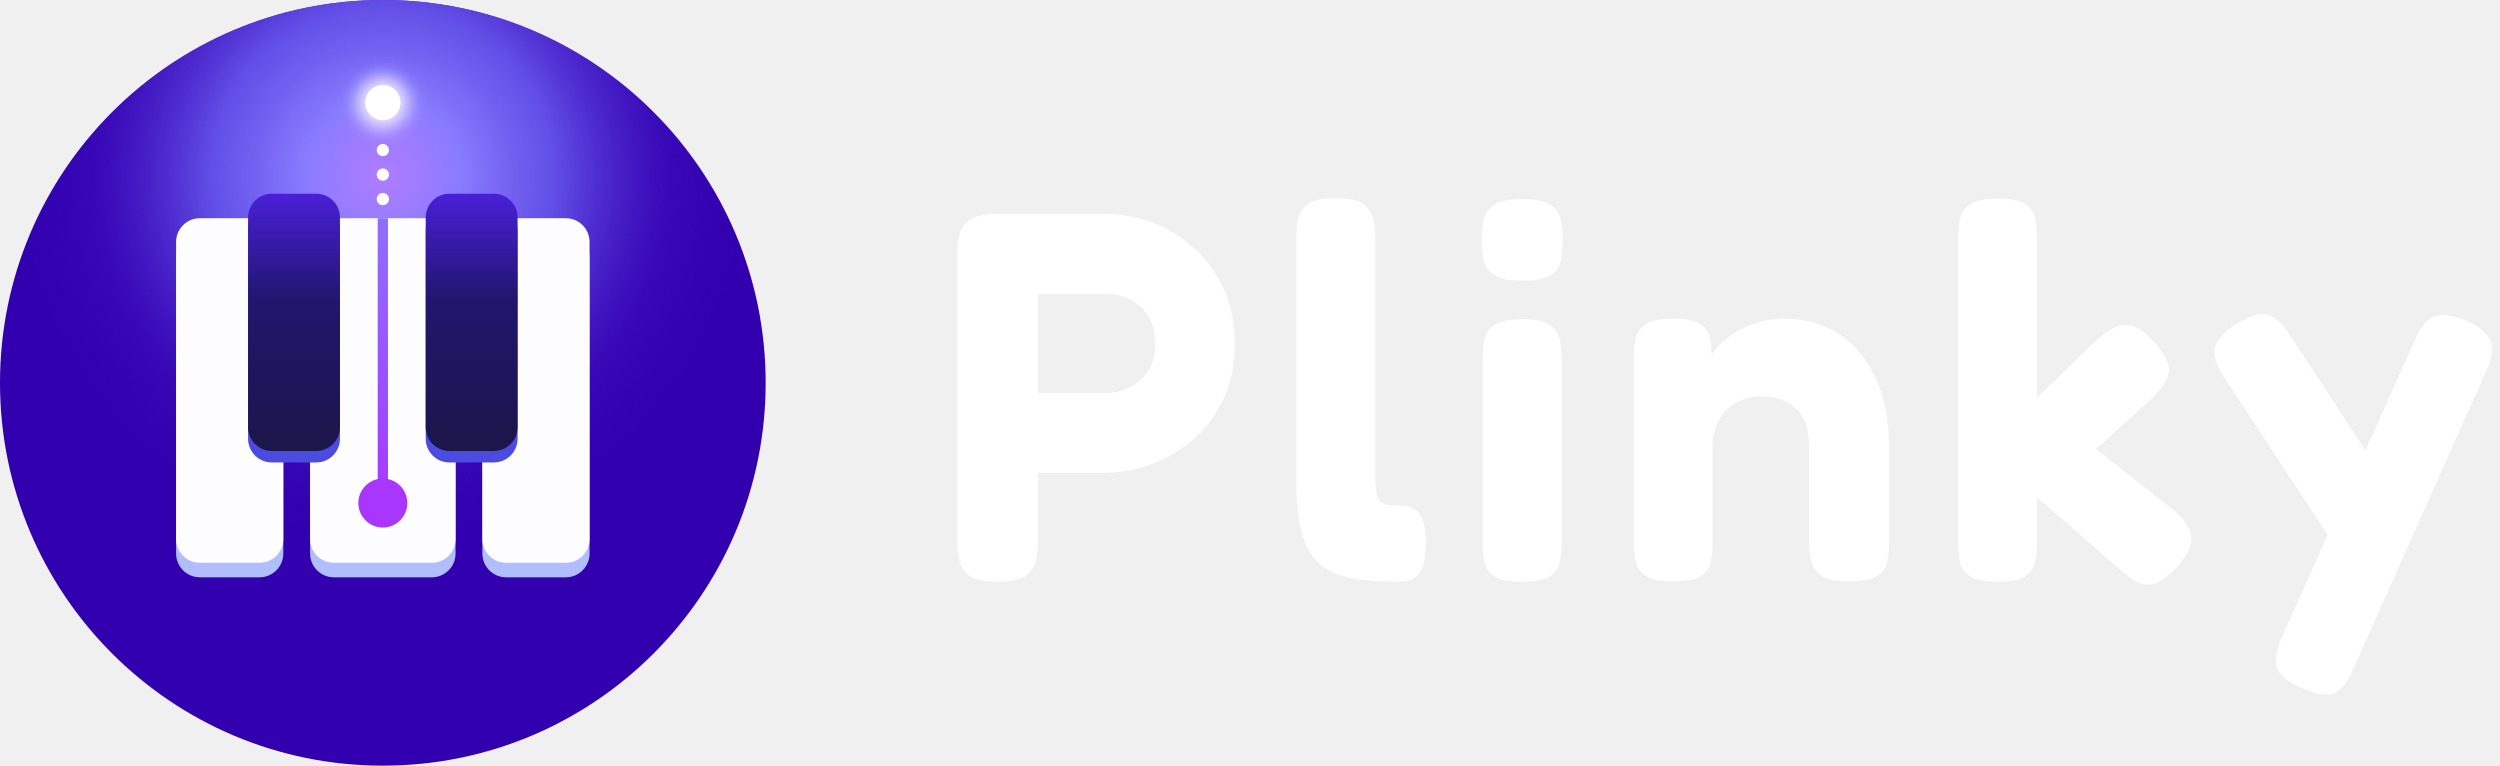
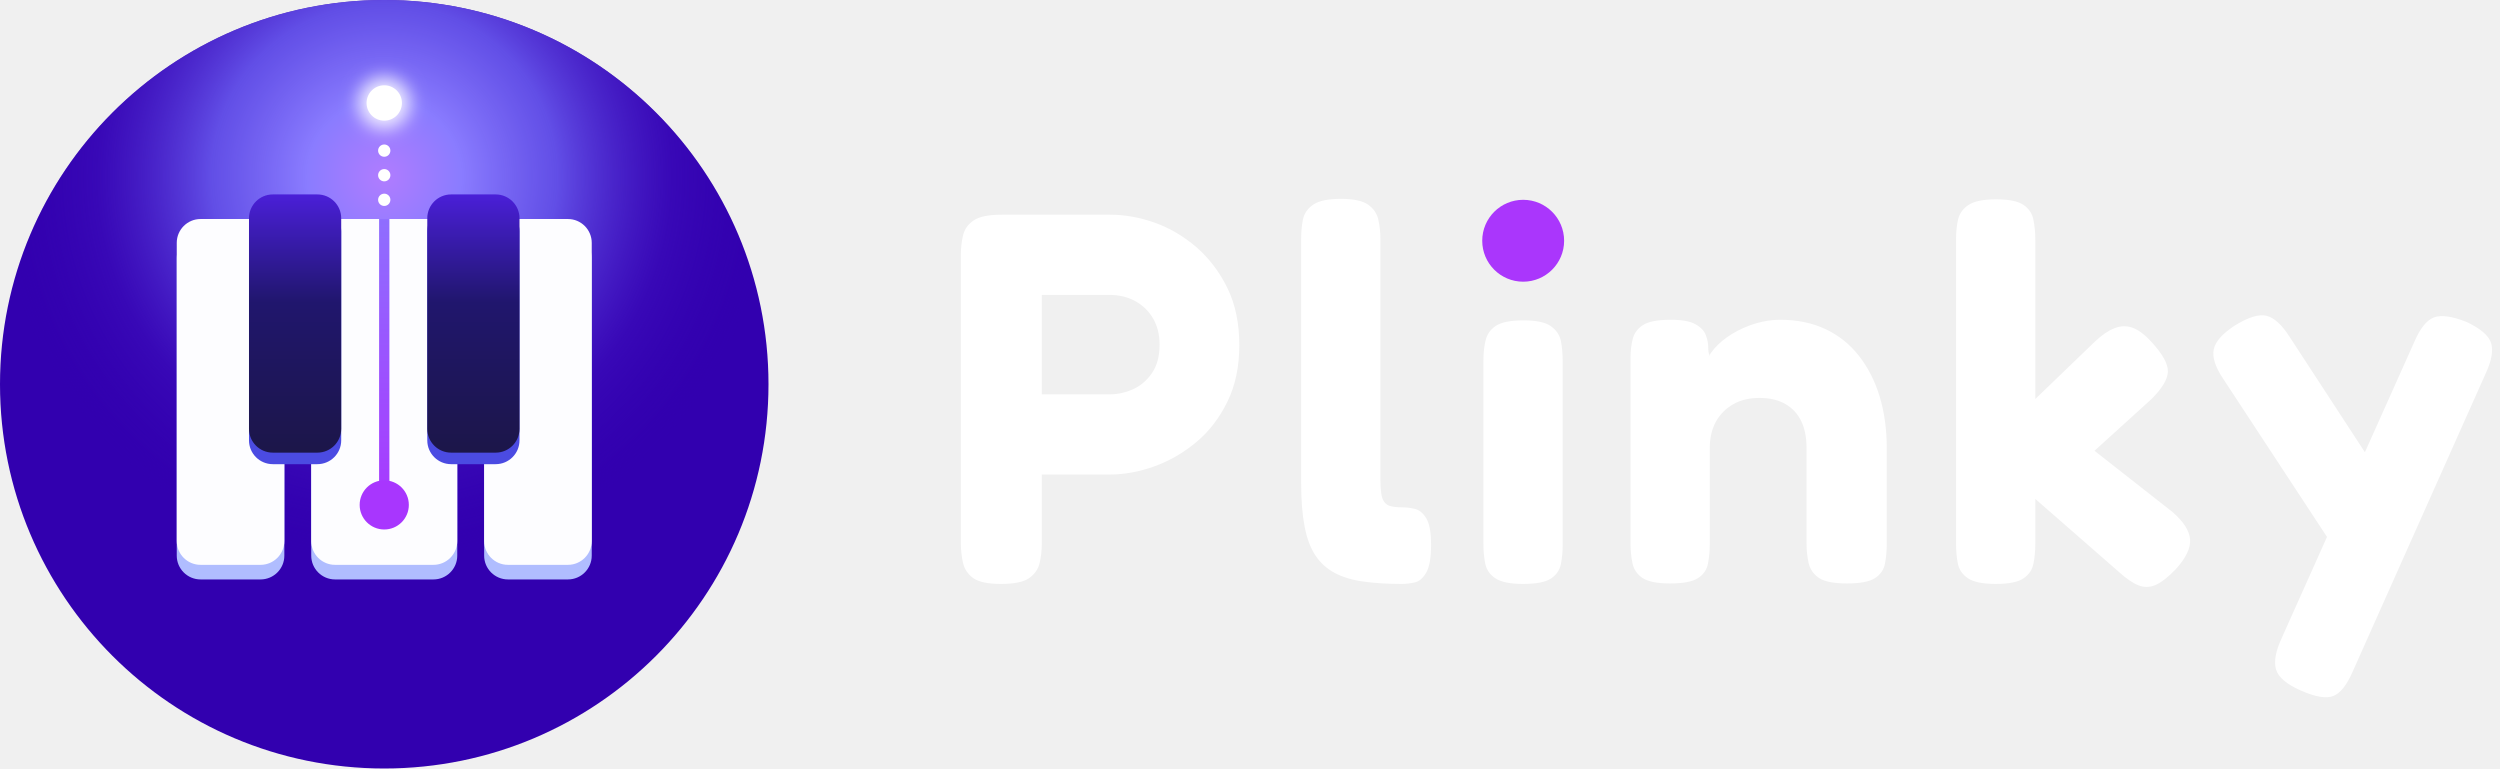
- <svg xmlns="http://www.w3.org/2000/svg" width="208.97" height="64" viewBox="0 0 208.97 64" role="img" aria-label="Plinky">
+ <svg xmlns="http://www.w3.org/2000/svg" width="208.2" height="64" viewBox="0 0 208.2 64" role="img" aria-label="Plinky">
  <g transform="scale(0.64)">
    <defs>
      <radialGradient id="pg" cx="50" cy="23" r="50" gradientUnits="userSpaceOnUse">
        <stop offset="0" stop-color="#b07cff" />
        <stop offset=".2" stop-color="#8a7cff" />
        <stop offset=".45" stop-color="#6a5cf0" stop-opacity=".85" />
        <stop offset=".75" stop-color="#4012c0" stop-opacity=".45" />
        <stop offset="1" stop-color="#3200af" stop-opacity="0" />
      </radialGradient>
      <linearGradient id="pb" x1="0" y1="0" x2="0" y2="1">
        <stop offset="0" stop-color="#4a1fd8" />
        <stop offset=".42" stop-color="#20166d" />
        <stop offset="1" stop-color="#1c1649" />
      </linearGradient>
      <linearGradient id="pl" x1="0" y1="0" x2="0" y2="1">
        <stop offset="0" stop-color="#8f6efe" />
        <stop offset="1" stop-color="#a739fe" />
      </linearGradient>
      <filter id="ph" x="-2" y="-2" width="5" height="5">
        <feGaussianBlur stdDeviation="1.1" />
      </filter>
      <filter id="ps" x="-.1" y="-.3" width="1.2" height="1.8">
        <feDropShadow dx="0" dy=".7" stdDeviation=".8" flood-color="#12004a" flood-opacity=".45" />
      </filter>
    </defs>
    <circle cx="50" cy="50" r="50" fill="#3200af" />
    <circle cx="50" cy="50" r="50" fill="url(#pg)" />
    <rect x="23" y="30.5" width="14" height="44.9" rx="3.1" fill="#b0bdff" />
    <rect x="23" y="28.5" width="14" height="45" rx="3.1" fill="#fdfdff" />
    <rect x="40.5" y="30.5" width="19" height="44.9" rx="3.1" fill="#b0bdff" />
    <rect x="40.5" y="28.5" width="19" height="45" rx="3.1" fill="#fdfdff" />
    <rect x="63" y="30.5" width="14" height="44.9" rx="3.1" fill="#b0bdff" />
    <rect x="63" y="28.5" width="14" height="45" rx="3.1" fill="#fdfdff" />
    <rect x="49.33" y="28.5" width="1.34" height="37" fill="url(#pl)" />
    <circle cx="50" cy="65.7" r="3.2" fill="#a836fe" />
    <rect x="32.4" y="27" width="12" height="33.4" rx="3.1" fill="#4b4be2" />
    <rect x="32.4" y="25.3" width="12" height="33.6" rx="3.1" fill="url(#pb)" />
    <rect x="55.6" y="27" width="12" height="33.4" rx="3.1" fill="#4b4be2" />
    <rect x="55.6" y="25.3" width="12" height="33.6" rx="3.1" fill="url(#pb)" />
    <circle cx="50" cy="13.4" r="3.4" fill="#fff" opacity=".85" filter="url(#ph)" />
    <circle cx="50" cy="13.4" r="2.3" fill="#fff" />
    <circle cx="50" cy="19.6" r=".8" fill="#fff" />
    <circle cx="50" cy="22.8" r=".8" fill="#fff" />
    <circle cx="50" cy="26" r=".8" fill="#fff" />
  </g>
-   <path fill="#fff" d="M83.37 48.63Q81.74 48.63 81.06 48.15Q80.38 47.66 80.2 46.87Q80.02 46.08 80.02 45.24L80.02 21.22Q80.02 20.38 80.2 19.61Q80.38 18.84 81.08 18.36Q81.78 17.88 83.41 17.88L92.43 17.88Q94.28 17.88 96.15 18.54Q98.02 19.2 99.63 20.58Q101.23 21.97 102.22 23.99Q103.21 26.02 103.21 28.74Q103.21 31.43 102.22 33.45Q101.23 35.48 99.63 36.82Q98.02 38.16 96.13 38.84Q94.24 39.52 92.39 39.52L86.76 39.52L86.76 45.29Q86.76 46.12 86.58 46.89Q86.4 47.66 85.7 48.15Q85 48.63 83.37 48.63ZM86.76 32.84L92.43 32.84Q93.4 32.84 94.35 32.42Q95.29 32 95.93 31.08Q96.57 30.15 96.57 28.7Q96.57 27.47 96.04 26.54Q95.51 25.62 94.57 25.09Q93.62 24.56 92.39 24.56L86.76 24.56ZM116.72 48.63Q114.92 48.63 113.53 48.43Q112.14 48.24 111.15 47.71Q110.16 47.18 109.55 46.26Q108.93 45.33 108.65 43.86Q108.36 42.38 108.36 40.23L108.36 19.9Q108.36 19.02 108.51 18.27Q108.67 17.52 109.37 17.04Q110.08 16.56 111.66 16.56Q113.24 16.56 113.93 17.04Q114.61 17.52 114.78 18.27Q114.96 19.02 114.96 19.9L114.96 39.92Q114.96 40.62 115.03 41.09Q115.09 41.55 115.29 41.81Q115.49 42.08 115.84 42.16Q116.19 42.25 116.76 42.25Q117.29 42.25 117.84 42.38Q118.39 42.52 118.79 43.18Q119.18 43.84 119.18 45.38Q119.18 46.96 118.79 47.66Q118.39 48.37 117.84 48.5Q117.29 48.63 116.72 48.63ZM127.24 48.63Q125.61 48.63 124.93 48.17Q124.24 47.71 124.09 46.94Q123.94 46.17 123.94 45.33L123.94 29.98Q123.94 29.1 124.09 28.35Q124.24 27.6 124.95 27.14Q125.65 26.68 127.28 26.68Q128.86 26.68 129.55 27.16Q130.23 27.64 130.38 28.39Q130.54 29.14 130.54 30.06L130.54 45.38Q130.54 46.21 130.38 46.98Q130.23 47.75 129.55 48.19Q128.86 48.63 127.24 48.63ZM127.24 23.46Q125.56 23.46 124.86 22.98Q124.16 22.5 124 21.7Q123.85 20.91 123.85 20.03Q123.85 19.11 124.02 18.34Q124.2 17.57 124.9 17.11Q125.61 16.64 127.28 16.64Q128.91 16.64 129.61 17.13Q130.32 17.61 130.47 18.4Q130.62 19.2 130.62 20.08Q130.62 20.96 130.47 21.75Q130.32 22.54 129.61 23Q128.91 23.46 127.24 23.46ZM139.86 48.59Q138.24 48.59 137.55 48.13Q136.87 47.66 136.72 46.89Q136.56 46.12 136.56 45.29L136.56 29.8Q136.56 28.96 136.74 28.24Q136.92 27.51 137.6 27.07Q138.28 26.63 139.91 26.63Q141.32 26.63 141.98 27.01Q142.64 27.38 142.83 27.91Q143.03 28.44 143.03 28.9Q143.03 29.36 143.12 29.54L142.86 30.37Q142.94 29.71 143.54 29.03Q144.13 28.35 145.03 27.8Q145.94 27.25 146.97 26.94Q148 26.63 149.02 26.63Q151.13 26.63 152.78 27.4Q154.43 28.17 155.57 29.62Q156.72 31.08 157.31 33.03Q157.9 34.99 157.9 37.32L157.9 45.33Q157.9 46.17 157.75 46.94Q157.6 47.71 156.91 48.15Q156.23 48.59 154.6 48.59Q152.93 48.59 152.25 48.13Q151.57 47.66 151.39 46.89Q151.22 46.12 151.22 45.29L151.22 37.32Q151.22 36 150.78 35.08Q150.34 34.16 149.46 33.65Q148.58 33.14 147.3 33.14Q146.02 33.14 145.1 33.67Q144.18 34.2 143.67 35.12Q143.16 36.05 143.16 37.32L143.16 45.33Q143.16 46.17 143.01 46.94Q142.86 47.71 142.17 48.15Q141.49 48.59 139.86 48.59ZM181.71 42.65Q183.07 43.84 183.16 44.91Q183.25 45.99 181.97 47.4Q181 48.41 180.28 48.72Q179.55 49.03 178.85 48.74Q178.14 48.46 177.22 47.62L170.27 41.55L170.27 45.33Q170.27 46.21 170.11 46.96Q169.96 47.71 169.28 48.17Q168.6 48.63 166.97 48.63Q165.38 48.63 164.68 48.17Q163.98 47.71 163.82 46.94Q163.67 46.17 163.67 45.29L163.67 19.9Q163.67 19.02 163.84 18.27Q164.02 17.52 164.72 17.06Q165.43 16.6 167.01 16.6Q168.6 16.6 169.28 17.06Q169.96 17.52 170.11 18.29Q170.27 19.06 170.27 19.94L170.27 33.23L175.2 28.48Q176.08 27.64 176.85 27.34Q177.62 27.03 178.36 27.29Q179.11 27.56 179.95 28.48Q181.36 30.02 181.31 30.97Q181.27 31.91 179.95 33.23L175.2 37.54ZM192.41 57.52Q190.61 56.73 190.32 55.76Q190.03 54.79 190.78 53.16L201.83 28.48Q202.57 26.76 203.48 26.43Q204.38 26.1 206.18 26.81Q207.94 27.64 208.23 28.57Q208.51 29.49 207.81 31.03L196.72 55.89Q195.97 57.61 195.09 57.96Q194.21 58.31 192.41 57.52ZM196.24 47.27L185.9 31.52Q184.93 30.06 185.13 29.1Q185.33 28.13 186.87 27.12Q188.58 26.06 189.53 26.3Q190.47 26.54 191.44 28.04L199.05 39.7Z" />
+   <path fill="#fff" d="M83.37 48.63Q81.74 48.63 81.06 48.15Q80.38 47.66 80.2 46.87Q80.02 46.08 80.02 45.24L80.02 21.22Q80.02 20.38 80.2 19.61Q80.38 18.84 81.08 18.36Q81.78 17.88 83.41 17.88L92.43 17.88Q94.28 17.88 96.15 18.54Q98.02 19.2 99.63 20.58Q101.23 21.97 102.22 23.99Q103.21 26.02 103.21 28.74Q103.21 31.43 102.22 33.45Q101.23 35.48 99.63 36.82Q98.02 38.16 96.13 38.84Q94.24 39.52 92.39 39.52L86.76 39.52L86.76 45.29Q86.76 46.12 86.58 46.89Q86.4 47.66 85.7 48.15Q85 48.63 83.37 48.63ZM86.76 32.84L92.43 32.84Q93.4 32.84 94.35 32.42Q95.29 32 95.93 31.08Q96.57 30.15 96.57 28.7Q96.57 27.47 96.04 26.54Q95.51 25.62 94.57 25.09Q93.62 24.56 92.39 24.56L86.76 24.56ZM116.72 48.63Q114.92 48.63 113.53 48.43Q112.14 48.24 111.15 47.71Q110.16 47.18 109.55 46.26Q108.93 45.33 108.65 43.86Q108.36 42.38 108.36 40.23L108.36 19.9Q108.36 19.02 108.51 18.27Q108.67 17.52 109.37 17.04Q110.08 16.56 111.66 16.56Q113.24 16.56 113.93 17.04Q114.61 17.52 114.78 18.27Q114.96 19.02 114.96 19.9L114.96 39.92Q114.96 40.62 115.03 41.09Q115.09 41.55 115.29 41.81Q115.49 42.08 115.84 42.16Q116.19 42.25 116.76 42.25Q117.29 42.25 117.84 42.38Q118.39 42.52 118.79 43.18Q119.18 43.84 119.18 45.38Q119.18 46.96 118.79 47.66Q118.39 48.37 117.84 48.5Q117.29 48.63 116.72 48.63ZM126.84 48.63Q125.26 48.63 124.55 48.17Q123.85 47.71 123.69 46.94Q123.54 46.17 123.54 45.33L123.54 29.98Q123.54 29.1 123.72 28.35Q123.89 27.6 124.57 27.14Q125.26 26.68 126.88 26.68Q128.47 26.68 129.15 27.16Q129.83 27.64 129.99 28.39Q130.14 29.14 130.14 30.06L130.14 45.38Q130.14 46.21 129.99 46.98Q129.83 47.75 129.15 48.19Q128.47 48.63 126.84 48.63ZM139.09 48.59Q137.47 48.59 136.78 48.13Q136.1 47.66 135.95 46.89Q135.79 46.12 135.79 45.29L135.79 29.8Q135.79 28.96 135.97 28.24Q136.15 27.51 136.83 27.07Q137.51 26.63 139.14 26.63Q140.55 26.63 141.21 27.01Q141.87 27.38 142.06 27.91Q142.26 28.44 142.26 28.9Q142.26 29.36 142.35 29.54L142.09 30.37Q142.17 29.71 142.77 29.03Q143.36 28.35 144.26 27.8Q145.17 27.25 146.2 26.94Q147.23 26.63 148.25 26.63Q150.36 26.63 152.01 27.4Q153.66 28.17 154.8 29.62Q155.95 31.08 156.54 33.03Q157.13 34.99 157.13 37.32L157.13 45.33Q157.13 46.17 156.98 46.94Q156.83 47.71 156.14 48.15Q155.46 48.59 153.83 48.59Q152.16 48.59 151.48 48.13Q150.8 47.66 150.62 46.89Q150.45 46.12 150.45 45.29L150.45 37.32Q150.45 36 150.01 35.08Q149.57 34.16 148.69 33.65Q147.81 33.14 146.53 33.14Q145.25 33.14 144.33 33.67Q143.41 34.2 142.9 35.12Q142.39 36.05 142.39 37.32L142.39 45.33Q142.39 46.17 142.24 46.94Q142.09 47.71 141.4 48.15Q140.72 48.59 139.09 48.59ZM180.94 42.65Q182.3 43.84 182.39 44.91Q182.48 45.99 181.2 47.4Q180.23 48.41 179.51 48.72Q178.78 49.03 178.08 48.74Q177.37 48.46 176.45 47.62L169.5 41.55L169.5 45.33Q169.5 46.21 169.34 46.96Q169.19 47.71 168.51 48.17Q167.83 48.63 166.2 48.63Q164.61 48.63 163.91 48.17Q163.21 47.71 163.05 46.94Q162.9 46.17 162.9 45.29L162.9 19.9Q162.9 19.02 163.07 18.27Q163.25 17.52 163.95 17.06Q164.66 16.6 166.24 16.6Q167.83 16.6 168.51 17.06Q169.19 17.52 169.34 18.29Q169.5 19.06 169.5 19.94L169.5 33.23L174.43 28.48Q175.31 27.64 176.08 27.34Q176.85 27.03 177.59 27.29Q178.34 27.56 179.18 28.48Q180.59 30.02 180.54 30.97Q180.5 31.91 179.18 33.23L174.43 37.54ZM191.64 57.52Q189.84 56.73 189.55 55.76Q189.26 54.79 190.01 53.16L201.06 28.48Q201.8 26.76 202.71 26.43Q203.61 26.1 205.41 26.81Q207.17 27.64 207.46 28.57Q207.74 29.49 207.04 31.03L195.95 55.89Q195.21 57.61 194.32 57.96Q193.44 58.31 191.64 57.52ZM195.47 47.27L185.13 31.52Q184.16 30.06 184.36 29.1Q184.56 28.13 186.1 27.12Q187.81 26.06 188.76 26.3Q189.71 26.54 190.67 28.04L198.28 39.7Z" />
+   <circle fill="#aa36fc" cx="126.85" cy="20.05" r="3.41" />
</svg>
